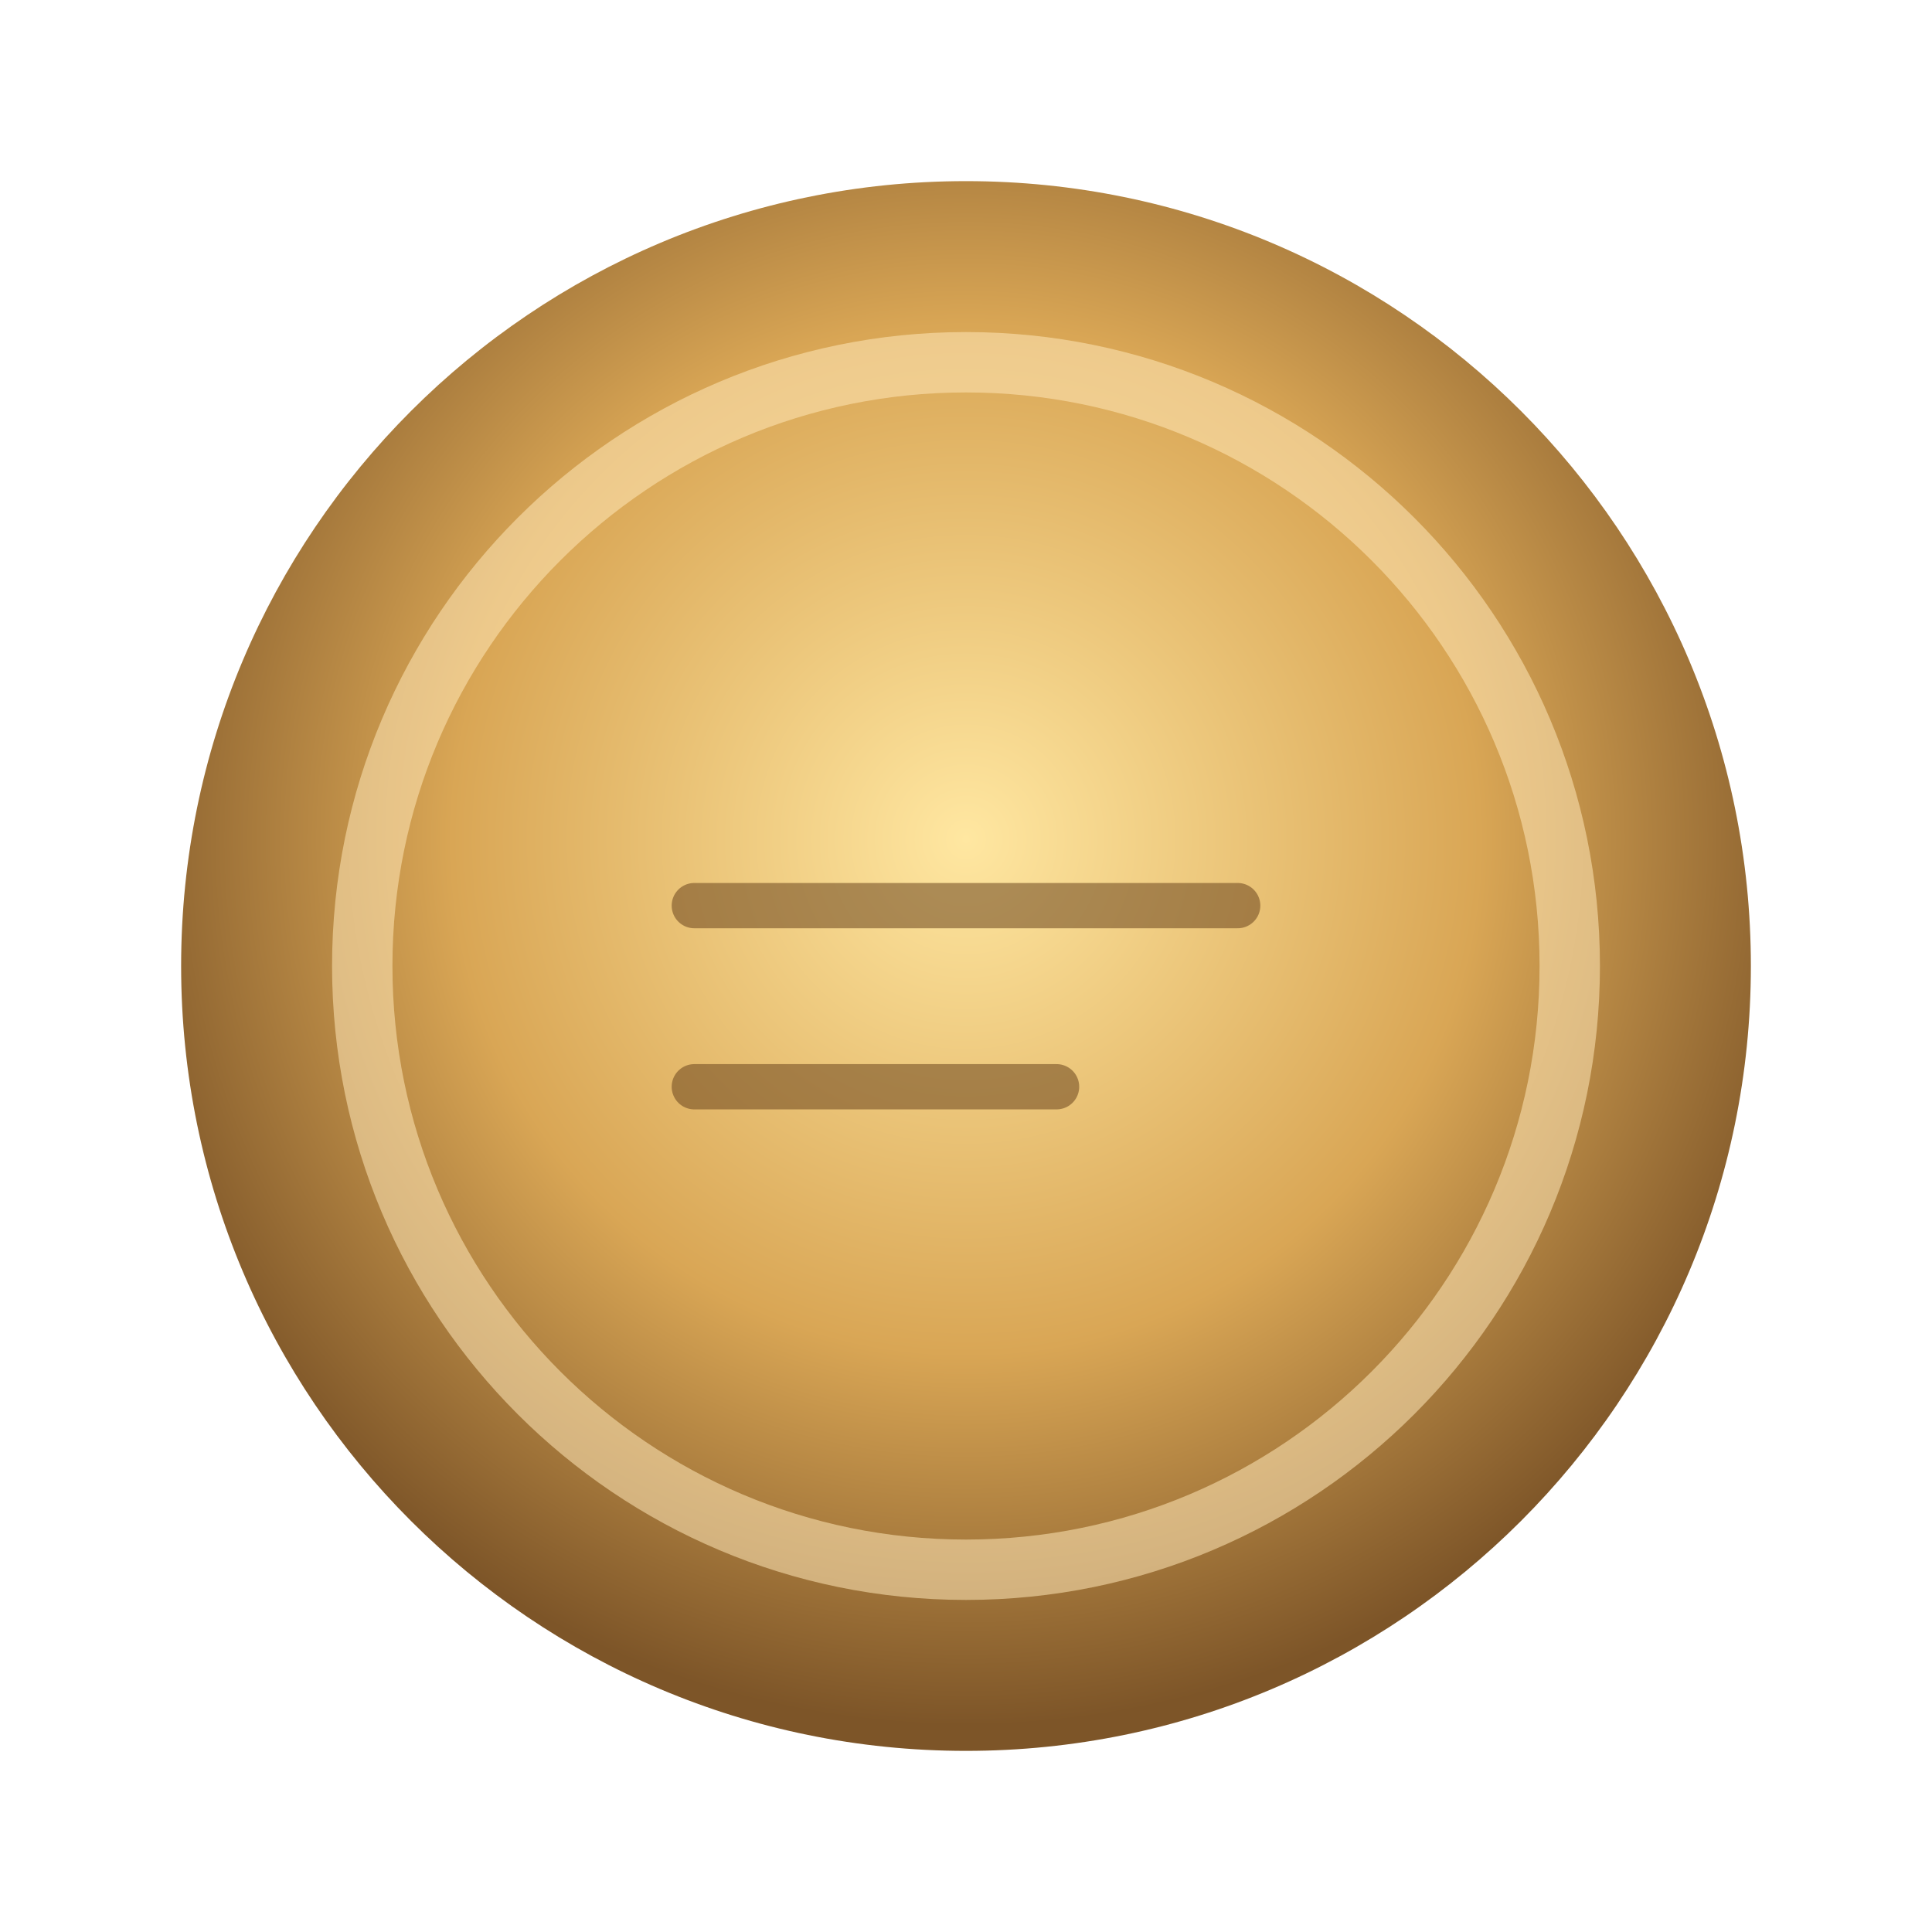
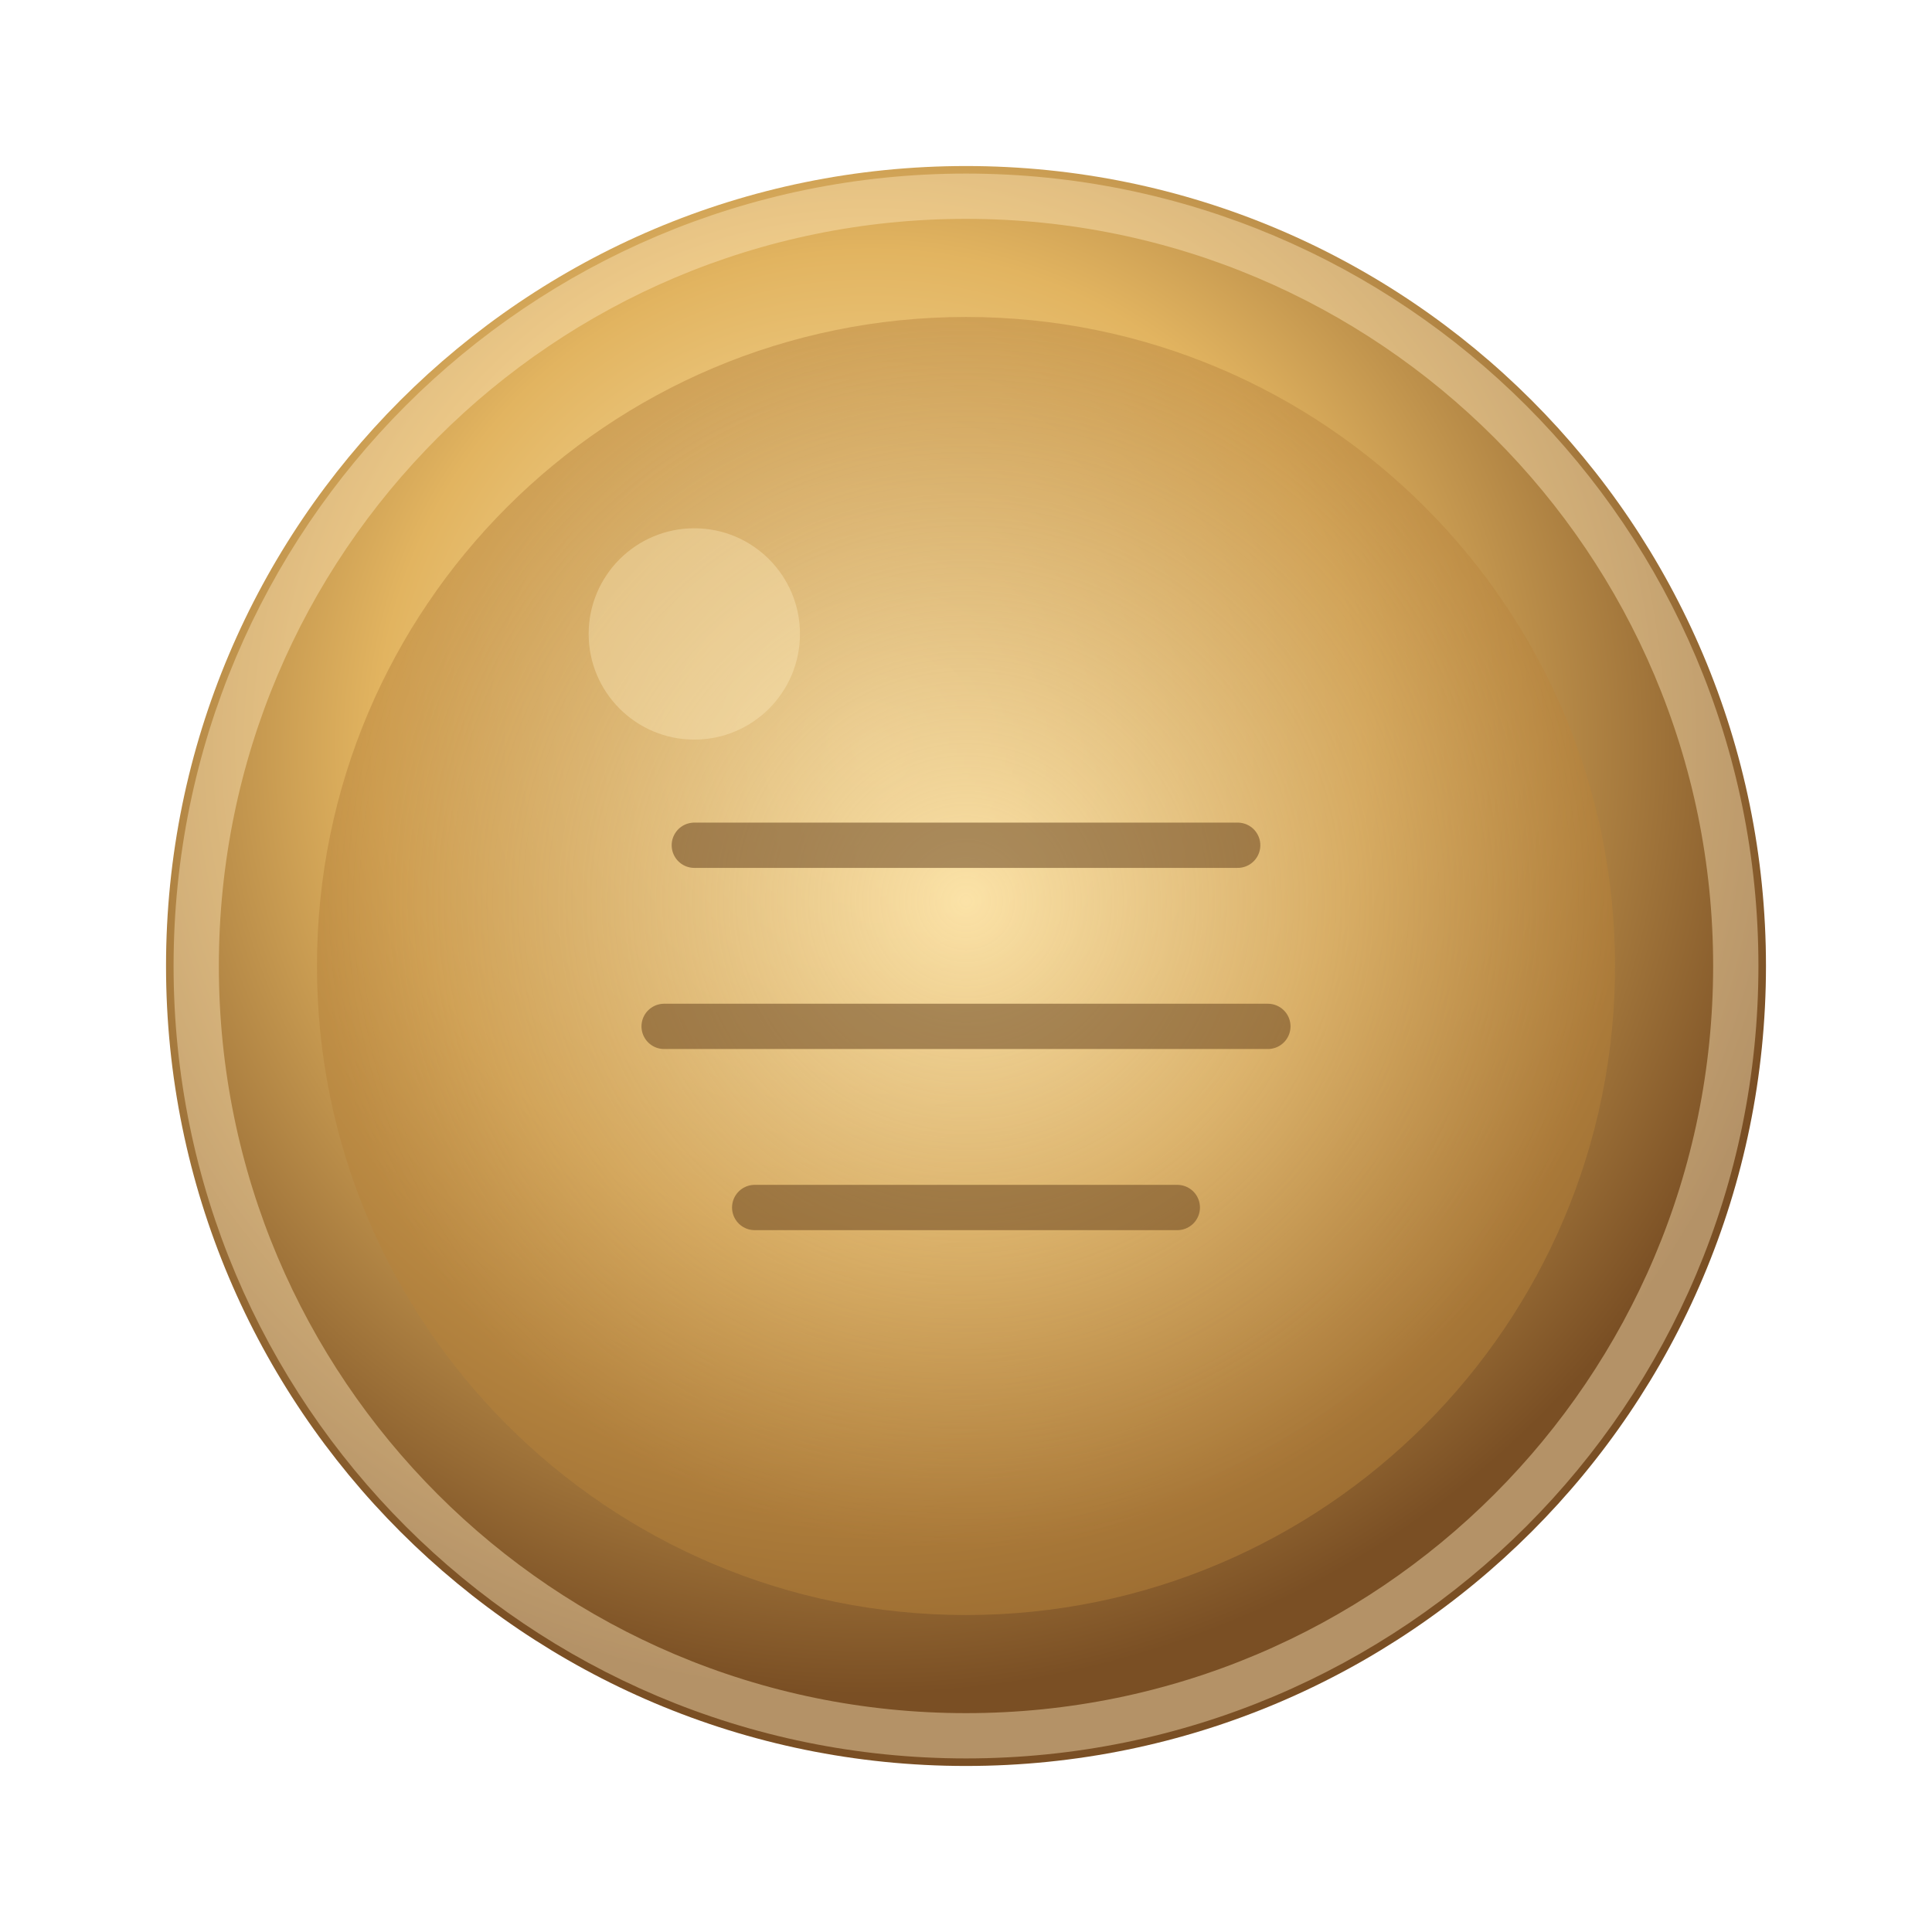
<svg xmlns="http://www.w3.org/2000/svg" width="128" height="128" viewBox="0 0 128 128">
  <defs>
-     <radialGradient id="g" cx="50%" cy="42%" r="56%">
-       <stop offset="0%" stop-color="#FFE7A1" />
-       <stop offset="58%" stop-color="#D9A655" />
-       <stop offset="100%" stop-color="#7D5528" />
+     <radialGradient id="coinMain" cx="44%" cy="36%" r="60%">
+       <stop stop-color="#FFF0BF" />
+       <stop offset="0.52" stop-color="#E2B460" />
+       <stop offset="1" stop-color="#7A4F24" />
+     </radialGradient>
+     <radialGradient id="coinInner" cx="50%" cy="45%" r="50%">
+       <stop stop-color="#FCE3A8" stop-opacity="0.92" />
+       <stop offset="1" stop-color="#B68139" stop-opacity="0.5" />
    </radialGradient>
  </defs>
-   <circle cx="64" cy="64" r="52" fill="url(#g)" />
-   <circle cx="64" cy="64" r="40" fill="none" stroke="#FFE7B8" stroke-opacity="0.55" stroke-width="4" />
-   <path d="M46 60h36M46 72h24" stroke="#6B461D" stroke-opacity="0.55" stroke-width="3" stroke-linecap="round" />
+   <circle cx="64" cy="64" r="53" fill="url(#coinMain)" />
+   <circle cx="64" cy="64" r="43" fill="url(#coinInner)" />
+   <circle cx="64" cy="64" r="51" fill="none" stroke="#FFE9BE" stroke-opacity="0.44" stroke-width="3" />
+   <path d="M46 56h36M44 68h40M50 80h28" stroke="#6C4722" stroke-opacity="0.55" stroke-width="3" stroke-linecap="round" />
+   <circle cx="46" cy="42" r="7" fill="#FFF0C2" fill-opacity="0.36" />
</svg>
